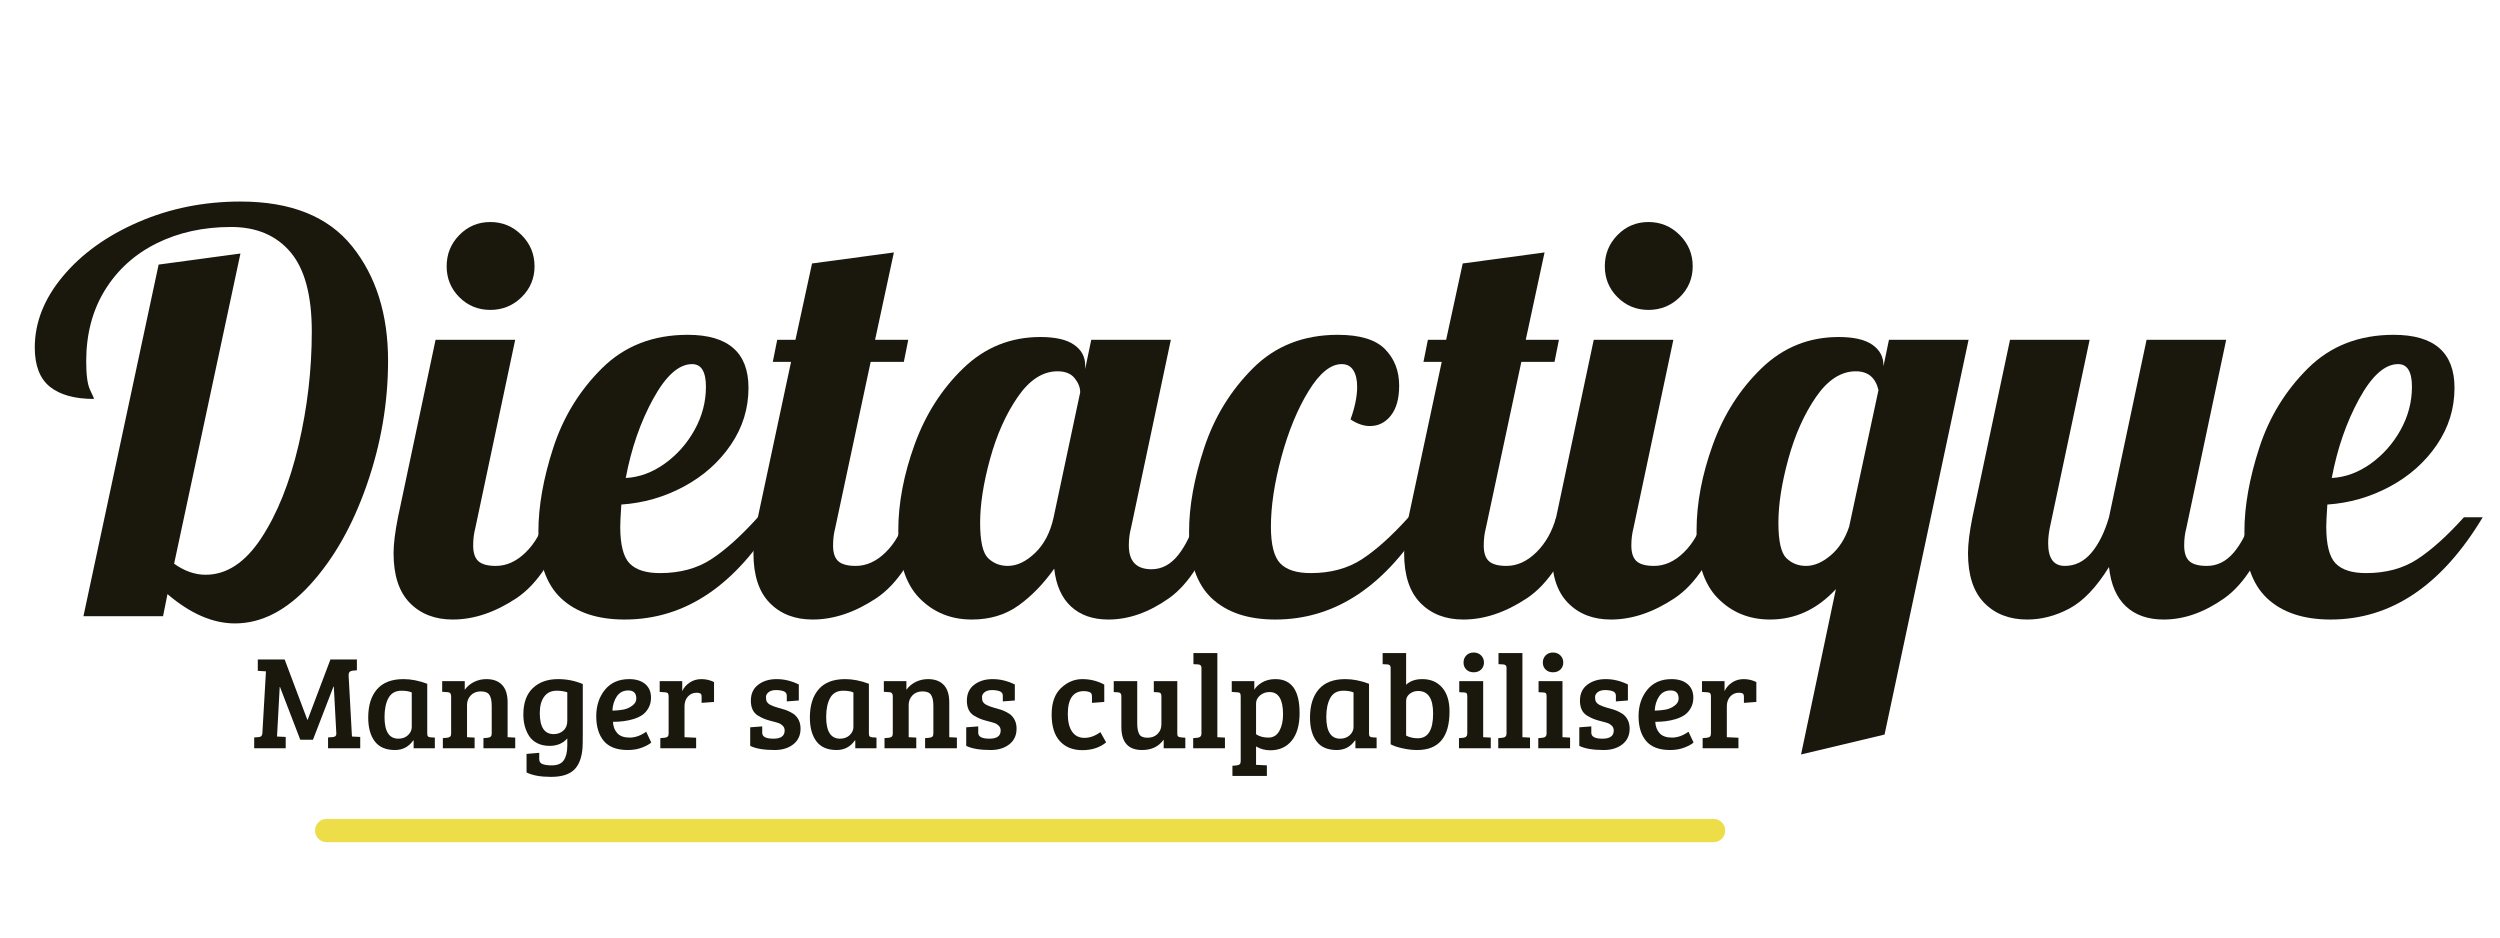
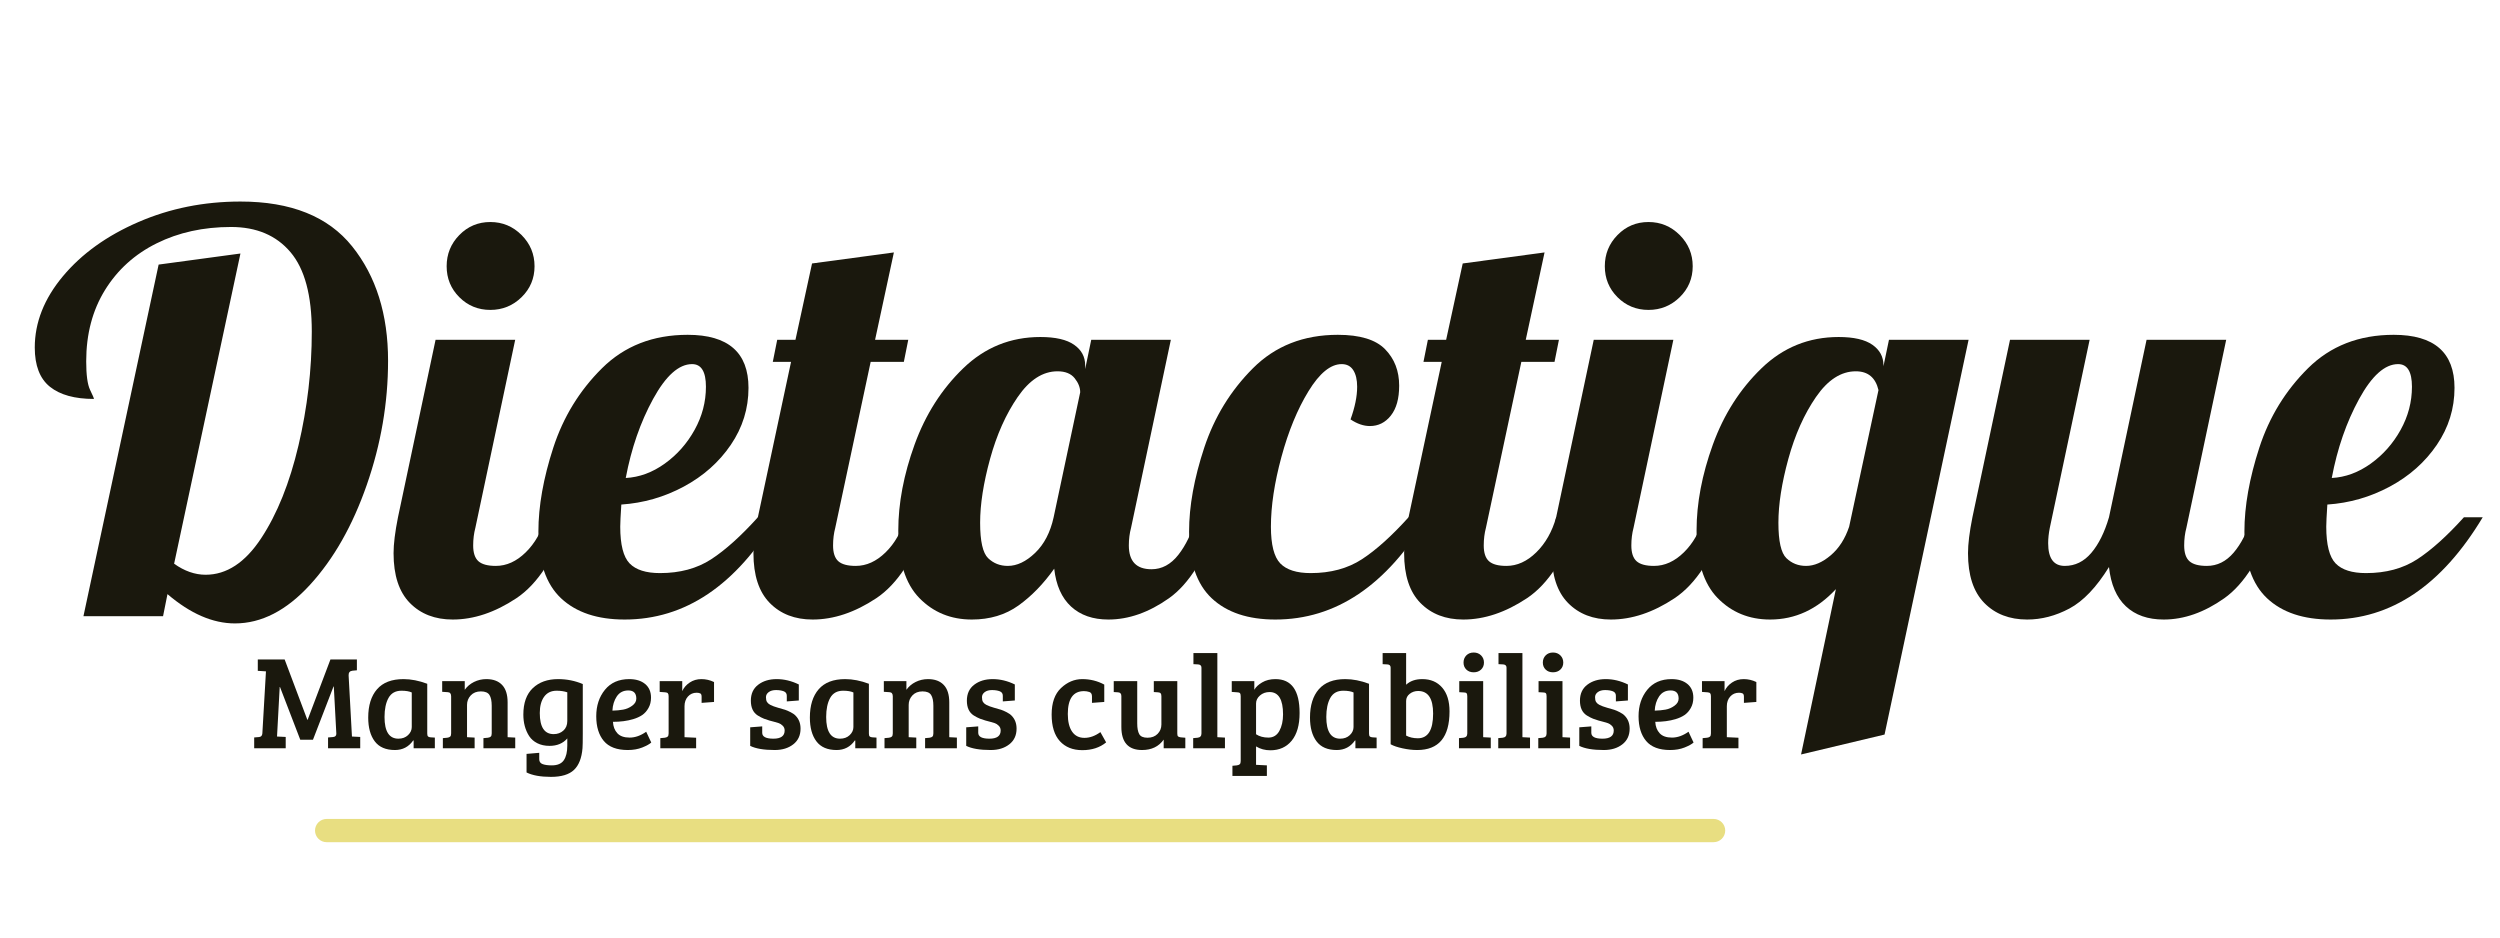
<svg xmlns="http://www.w3.org/2000/svg" width="1920" zoomAndPan="magnify" viewBox="0 0 1440 540" height="720" preserveAspectRatio="xMidYMid meet" version="1.0">
  <defs>
    <g />
-     <clipPath id="c8f5360a27">
+     <clipPath id="ff01c80046">
      <path d="M 181 471.703 L 994 471.703 L 994 485.18 L 181 485.18 Z M 181 471.703 " clip-rule="nonzero" />
    </clipPath>
  </defs>
-   <g clip-path="url(#c8f5360a27)">
-     <path fill="#eddd49" d="M 993.73 478.402 C 993.73 482.098 990.734 485.098 987.035 485.098 L 188.145 485.098 C 184.445 485.098 181.449 482.098 181.449 478.402 C 181.449 474.703 184.445 471.703 188.145 471.703 L 987.035 471.703 C 990.734 471.703 993.73 474.703 993.73 478.402 Z M 993.73 478.402 " fill-opacity="1" fill-rule="nonzero" />
-   </g>
-   <g fill="#1a180d" fill-opacity="1">
-     <g transform="translate(144.8799, 431.0104)">
+   <g clip-path="url(#ff01c80046)">
+     <path fill="#e8de81" d="M 993.73 478.402 C 993.73 482.098 990.734 485.098 987.035 485.098 L 188.145 485.098 C 184.445 485.098 181.449 482.098 181.449 478.402 C 181.449 474.703 184.445 471.707 188.145 471.707 L 987.035 471.707 C 990.734 471.707 993.73 474.703 993.73 478.402 Z M 993.73 478.402 " fill-opacity="1" fill-rule="nonzero" />
+   </g>
+   <g fill="#1a180d" fill-opacity="1">
+     <g transform="translate(144.8799, 431.0103)">
      <g>
        <path d="M 19.078 -51.156 L 32.156 -16.391 L 32.312 -16.391 L 45.453 -51.156 L 60.688 -51.156 L 60.688 -44.922 L 58.156 -44.688 C 56.613 -44.531 55.867 -43.633 55.922 -42 L 57.844 -6.766 L 62.609 -6.531 L 62.609 0 L 44.078 0 L 44.078 -6.234 L 46.844 -6.469 C 48.227 -6.562 48.895 -7.227 48.844 -8.469 L 47.391 -35.609 L 47.234 -35.609 L 35.391 -4.922 L 28.078 -4.922 L 16.391 -35.312 L 16.234 -35.312 L 14.688 -6.766 L 19.688 -6.531 L 19.688 0 L 1.531 0 L 1.531 -6.234 L 4.312 -6.469 C 5.488 -6.562 6.129 -7.25 6.234 -8.531 L 8.312 -44.312 L 3.609 -44.609 L 3.609 -51.156 Z M 19.078 -51.156 " />
      </g>
    </g>
  </g>
  <g fill="#1a180d" fill-opacity="1">
-     <g transform="translate(209.0159, 431.0104)">
+     <g transform="translate(209.0159, 431.0103)">
      <g>
        <path d="M 37.078 -37.156 L 37.078 -8.531 C 37.078 -7.719 37.219 -7.156 37.5 -6.844 C 37.781 -6.539 38.281 -6.363 39 -6.312 L 41.453 -6.156 L 41.453 0 L 29.234 0 L 29.234 -4.469 L 29 -4.531 C 26.438 -0.844 22.926 1 18.469 1 C 13.227 1 9.352 -0.664 6.844 -4 C 4.332 -7.332 3.078 -11.895 3.078 -17.688 C 3.078 -24.664 4.77 -30.102 8.156 -34 C 11.539 -37.895 16.617 -39.844 23.391 -39.844 C 27.742 -39.844 32.305 -38.945 37.078 -37.156 Z M 28.156 -12.234 L 28.156 -32.156 C 26.719 -32.82 24.742 -33.156 22.234 -33.156 C 18.797 -33.156 16.305 -31.77 14.766 -29 C 13.234 -26.227 12.469 -22.562 12.469 -18 C 12.469 -9.688 15.133 -5.531 20.469 -5.531 C 22.719 -5.531 24.562 -6.207 26 -7.562 C 27.438 -8.926 28.156 -10.484 28.156 -12.234 Z M 28.156 -12.234 " />
      </g>
    </g>
  </g>
  <g fill="#1a180d" fill-opacity="1">
-     <g transform="translate(252.6191, 431.0104)">
+     <g transform="translate(252.6191, 431.0103)">
      <g>
        <path d="M 2.078 -32.531 L 2.078 -38.688 L 15.078 -38.688 L 15.078 -33.688 C 16.41 -35.582 18.176 -37.082 20.375 -38.188 C 22.582 -39.289 24.969 -39.844 27.531 -39.844 C 31.438 -39.844 34.453 -38.727 36.578 -36.5 C 38.703 -34.27 39.766 -30.926 39.766 -26.469 L 39.766 -6.391 L 44.156 -6.156 L 44.156 0 L 25.844 0 L 25.844 -5.844 L 28.391 -6.078 C 29.148 -6.18 29.707 -6.398 30.062 -6.734 C 30.426 -7.066 30.609 -7.691 30.609 -8.609 L 30.609 -24.469 C 30.609 -27.281 30.172 -29.363 29.297 -30.719 C 28.43 -32.082 26.781 -32.766 24.344 -32.766 C 21.906 -32.766 19.969 -31.992 18.531 -30.453 C 17.102 -28.922 16.391 -27.102 16.391 -25 L 16.391 -6.391 L 20.766 -6.156 L 20.766 0 L 2.469 0 L 2.469 -5.844 L 5 -6.078 C 5.77 -6.18 6.332 -6.398 6.688 -6.734 C 7.051 -7.066 7.234 -7.691 7.234 -8.609 L 7.234 -29.922 C 7.234 -31.461 6.594 -32.258 5.312 -32.312 Z M 2.078 -32.531 " />
      </g>
    </g>
  </g>
  <g fill="#1a180d" fill-opacity="1">
-     <g transform="translate(298.7602, 431.0104)">
+     <g transform="translate(298.7602, 431.0103)">
      <g>
        <path d="M 36.766 -0.078 C 36.305 5.617 34.664 9.801 31.844 12.469 C 29.02 15.133 24.609 16.469 18.609 16.469 C 12.609 16.469 7.914 15.617 4.531 13.922 L 4.531 3.234 L 11.844 2.609 L 11.844 6.312 C 11.844 7.695 12.484 8.629 13.766 9.109 C 15.047 9.598 16.816 9.844 19.078 9.844 C 22.359 9.844 24.664 8.852 26 6.875 C 27.332 4.906 28 2.125 28 -1.469 L 28 -5.688 C 25.539 -2.82 22.129 -1.391 17.766 -1.391 C 15.098 -1.391 12.75 -1.898 10.719 -2.922 C 8.695 -3.953 7.125 -5.336 6 -7.078 C 3.789 -10.566 2.688 -14.672 2.688 -19.391 C 2.688 -26.109 4.504 -31.195 8.141 -34.656 C 11.785 -38.113 16.633 -39.844 22.688 -39.844 C 27.719 -39.844 32.461 -38.895 36.922 -37 L 36.922 -8.469 C 36.922 -4.102 36.867 -1.305 36.766 -0.078 Z M 28 -15.688 L 28 -32.234 C 26.207 -32.848 24.156 -33.156 21.844 -33.156 C 18.719 -33.156 16.32 -32 14.656 -29.688 C 12.988 -27.383 12.156 -24.258 12.156 -20.312 C 12.156 -12.207 14.82 -8.156 20.156 -8.156 C 22.363 -8.156 24.223 -8.832 25.734 -10.188 C 27.242 -11.551 28 -13.383 28 -15.688 Z M 28 -15.688 " />
      </g>
    </g>
  </g>
  <g fill="#1a180d" fill-opacity="1">
-     <g transform="translate(340.5947, 431.0104)">
+     <g transform="translate(340.5947, 431.0103)">
      <g>
        <path d="M 21.844 -39.844 C 25.688 -39.844 28.738 -38.906 31 -37.031 C 33.258 -35.164 34.391 -32.539 34.391 -29.156 C 34.391 -26.895 33.898 -24.906 32.922 -23.188 C 31.953 -21.469 30.75 -20.117 29.312 -19.141 C 27.875 -18.172 26.129 -17.379 24.078 -16.766 C 20.641 -15.742 16.77 -15.234 12.469 -15.234 C 12.613 -12.516 13.457 -10.32 15 -8.656 C 16.539 -6.988 18.898 -6.156 22.078 -6.156 C 25.254 -6.156 28.43 -7.281 31.609 -9.531 L 34.531 -3.312 C 33.508 -2.383 31.781 -1.43 29.344 -0.453 C 26.906 0.516 24.125 1 21 1 C 14.738 1 10.145 -0.727 7.219 -4.188 C 4.301 -7.656 2.844 -12.41 2.844 -18.453 C 2.844 -24.504 4.508 -29.582 7.844 -33.688 C 11.176 -37.789 15.844 -39.844 21.844 -39.844 Z M 18.344 -22.266 C 20.219 -22.598 21.945 -23.344 23.531 -24.5 C 25.125 -25.656 25.922 -27.023 25.922 -28.609 C 25.922 -31.742 24.383 -33.312 21.312 -33.312 C 18.438 -33.312 16.227 -32.172 14.688 -29.891 C 13.156 -27.609 12.312 -24.875 12.156 -21.688 C 14.406 -21.738 16.469 -21.93 18.344 -22.266 Z M 18.344 -22.266 " />
      </g>
    </g>
  </g>
  <g fill="#1a180d" fill-opacity="1">
-     <g transform="translate(377.8151, 431.0104)">
+     <g transform="translate(377.8151, 431.0103)">
      <g>
        <path d="M 7.312 -8.609 L 7.312 -29.922 C 7.312 -30.742 7.172 -31.32 6.891 -31.656 C 6.609 -31.988 6.109 -32.18 5.391 -32.234 L 2.156 -32.469 L 2.156 -38.688 L 15.156 -38.688 L 15.156 -32.922 C 16.07 -34.922 17.504 -36.57 19.453 -37.875 C 21.41 -39.188 23.656 -39.844 26.188 -39.844 C 28.727 -39.844 31.156 -39.281 33.469 -38.156 L 33.469 -26.688 L 26.312 -26.156 L 26.312 -29.688 C 26.312 -30.719 26.051 -31.359 25.531 -31.609 C 24.969 -31.867 24.281 -32 23.469 -32 C 21.414 -32 19.734 -31.266 18.422 -29.797 C 17.117 -28.336 16.469 -26.484 16.469 -24.234 L 16.469 -6.391 L 23.156 -6.078 L 23.156 0 L 2.531 0 L 2.531 -5.844 L 5.078 -6.078 C 5.848 -6.18 6.41 -6.398 6.766 -6.734 C 7.129 -7.066 7.312 -7.691 7.312 -8.609 Z M 7.312 -8.609 " />
      </g>
    </g>
  </g>
  <g fill="#1a180d" fill-opacity="1">
-     <g transform="translate(413.3437, 431.0104)">
+     <g transform="translate(413.3437, 431.0103)">
      <g />
    </g>
  </g>
  <g fill="#1a180d" fill-opacity="1">
-     <g transform="translate(428.724, 431.0104)">
+     <g transform="translate(428.724, 431.0103)">
      <g>
        <path d="M 22.688 -32.844 C 21.457 -33.301 19.969 -33.531 18.219 -33.531 C 16.477 -33.531 15.082 -33.133 14.031 -32.344 C 12.988 -31.551 12.469 -30.578 12.469 -29.422 C 12.469 -28.266 12.656 -27.363 13.031 -26.719 C 13.414 -26.082 14.02 -25.535 14.844 -25.078 C 16.125 -24.41 17.66 -23.832 19.453 -23.344 C 21.254 -22.852 22.586 -22.469 23.453 -22.188 C 24.328 -21.906 25.414 -21.43 26.719 -20.766 C 28.031 -20.098 29.02 -19.379 29.688 -18.609 C 31.488 -16.711 32.391 -14.281 32.391 -11.312 C 32.391 -7.457 30.988 -4.441 28.188 -2.266 C 25.395 -0.086 21.844 1 17.531 1 C 11.281 1 6.566 0.203 3.391 -1.391 L 3.391 -12.078 L 10.312 -12.609 L 10.312 -8.922 C 10.312 -6.66 12.461 -5.531 16.766 -5.531 C 21.078 -5.531 23.234 -7.098 23.234 -10.234 C 23.234 -11.359 22.859 -12.281 22.109 -13 C 21.367 -13.719 20.641 -14.203 19.922 -14.453 C 19.203 -14.711 18.344 -14.969 17.344 -15.219 C 16.344 -15.477 15.367 -15.738 14.422 -16 C 13.473 -16.258 12.445 -16.602 11.344 -17.031 C 10.238 -17.469 9.02 -18.098 7.688 -18.922 C 5.07 -20.617 3.766 -23.453 3.766 -27.422 C 3.766 -31.398 5.176 -34.461 8 -36.609 C 10.82 -38.766 14.375 -39.844 18.656 -39.844 C 22.938 -39.844 27.18 -38.816 31.391 -36.766 L 31.391 -27.531 L 24.469 -27 L 24.469 -30.234 C 24.469 -31.516 23.875 -32.383 22.688 -32.844 Z M 22.688 -32.844 " />
      </g>
    </g>
  </g>
  <g fill="#1a180d" fill-opacity="1">
-     <g transform="translate(463.4067, 431.0104)">
+     <g transform="translate(463.4067, 431.0103)">
      <g>
        <path d="M 37.078 -37.156 L 37.078 -8.531 C 37.078 -7.719 37.219 -7.156 37.5 -6.844 C 37.781 -6.539 38.281 -6.363 39 -6.312 L 41.453 -6.156 L 41.453 0 L 29.234 0 L 29.234 -4.469 L 29 -4.531 C 26.438 -0.844 22.926 1 18.469 1 C 13.227 1 9.352 -0.664 6.844 -4 C 4.332 -7.332 3.078 -11.895 3.078 -17.688 C 3.078 -24.664 4.77 -30.102 8.156 -34 C 11.539 -37.895 16.617 -39.844 23.391 -39.844 C 27.742 -39.844 32.305 -38.945 37.078 -37.156 Z M 28.156 -12.234 L 28.156 -32.156 C 26.719 -32.82 24.742 -33.156 22.234 -33.156 C 18.797 -33.156 16.305 -31.77 14.766 -29 C 13.234 -26.227 12.469 -22.562 12.469 -18 C 12.469 -9.688 15.133 -5.531 20.469 -5.531 C 22.719 -5.531 24.562 -6.207 26 -7.562 C 27.438 -8.926 28.156 -10.484 28.156 -12.234 Z M 28.156 -12.234 " />
      </g>
    </g>
  </g>
  <g fill="#1a180d" fill-opacity="1">
-     <g transform="translate(507.0099, 431.0104)">
+     <g transform="translate(507.0099, 431.0103)">
      <g>
        <path d="M 2.078 -32.531 L 2.078 -38.688 L 15.078 -38.688 L 15.078 -33.688 C 16.41 -35.582 18.176 -37.082 20.375 -38.188 C 22.582 -39.289 24.969 -39.844 27.531 -39.844 C 31.438 -39.844 34.453 -38.727 36.578 -36.5 C 38.703 -34.27 39.766 -30.926 39.766 -26.469 L 39.766 -6.391 L 44.156 -6.156 L 44.156 0 L 25.844 0 L 25.844 -5.844 L 28.391 -6.078 C 29.148 -6.18 29.707 -6.398 30.062 -6.734 C 30.426 -7.066 30.609 -7.691 30.609 -8.609 L 30.609 -24.469 C 30.609 -27.281 30.172 -29.363 29.297 -30.719 C 28.43 -32.082 26.781 -32.766 24.344 -32.766 C 21.906 -32.766 19.969 -31.992 18.531 -30.453 C 17.102 -28.922 16.391 -27.102 16.391 -25 L 16.391 -6.391 L 20.766 -6.156 L 20.766 0 L 2.469 0 L 2.469 -5.844 L 5 -6.078 C 5.77 -6.18 6.332 -6.398 6.688 -6.734 C 7.051 -7.066 7.234 -7.691 7.234 -8.609 L 7.234 -29.922 C 7.234 -31.461 6.594 -32.258 5.312 -32.312 Z M 2.078 -32.531 " />
      </g>
    </g>
  </g>
  <g fill="#1a180d" fill-opacity="1">
-     <g transform="translate(553.151, 431.0104)">
+     <g transform="translate(553.151, 431.0103)">
      <g>
        <path d="M 22.688 -32.844 C 21.457 -33.301 19.969 -33.531 18.219 -33.531 C 16.477 -33.531 15.082 -33.133 14.031 -32.344 C 12.988 -31.551 12.469 -30.578 12.469 -29.422 C 12.469 -28.266 12.656 -27.363 13.031 -26.719 C 13.414 -26.082 14.02 -25.535 14.844 -25.078 C 16.125 -24.41 17.66 -23.832 19.453 -23.344 C 21.254 -22.852 22.586 -22.469 23.453 -22.188 C 24.328 -21.906 25.414 -21.43 26.719 -20.766 C 28.031 -20.098 29.02 -19.379 29.688 -18.609 C 31.488 -16.711 32.391 -14.281 32.391 -11.312 C 32.391 -7.457 30.988 -4.441 28.188 -2.266 C 25.395 -0.086 21.844 1 17.531 1 C 11.281 1 6.566 0.203 3.391 -1.391 L 3.391 -12.078 L 10.312 -12.609 L 10.312 -8.922 C 10.312 -6.66 12.461 -5.531 16.766 -5.531 C 21.078 -5.531 23.234 -7.098 23.234 -10.234 C 23.234 -11.359 22.859 -12.281 22.109 -13 C 21.367 -13.719 20.641 -14.203 19.922 -14.453 C 19.203 -14.711 18.344 -14.969 17.344 -15.219 C 16.344 -15.477 15.367 -15.738 14.422 -16 C 13.473 -16.258 12.445 -16.602 11.344 -17.031 C 10.238 -17.469 9.02 -18.098 7.688 -18.922 C 5.07 -20.617 3.766 -23.453 3.766 -27.422 C 3.766 -31.398 5.176 -34.461 8 -36.609 C 10.82 -38.766 14.375 -39.844 18.656 -39.844 C 22.938 -39.844 27.18 -38.816 31.391 -36.766 L 31.391 -27.531 L 24.469 -27 L 24.469 -30.234 C 24.469 -31.516 23.875 -32.383 22.688 -32.844 Z M 22.688 -32.844 " />
      </g>
    </g>
  </g>
  <g fill="#1a180d" fill-opacity="1">
-     <g transform="translate(587.8336, 431.0104)">
+     <g transform="translate(587.8336, 431.0103)">
      <g />
    </g>
  </g>
  <g fill="#1a180d" fill-opacity="1">
-     <g transform="translate(603.214, 431.0104)">
+     <g transform="translate(603.214, 431.0103)">
      <g>
        <path d="M 11.844 -19.766 C 11.844 -15.41 12.66 -12.023 14.297 -9.609 C 15.941 -7.203 18.316 -6 21.422 -6 C 24.523 -6 27.586 -7.102 30.609 -9.312 L 33.922 -3.391 C 30.285 -0.41 25.723 1.078 20.234 1.078 C 14.742 1.078 10.422 -0.648 7.266 -4.109 C 4.109 -7.578 2.531 -12.691 2.531 -19.453 C 2.531 -26.223 4.336 -31.312 7.953 -34.719 C 11.578 -38.133 15.656 -39.844 20.188 -39.844 C 24.727 -39.844 28.945 -38.789 32.844 -36.688 L 32.844 -26.688 L 25.766 -26.156 L 25.766 -29.844 C 25.766 -31.227 25.266 -32.086 24.266 -32.422 C 23.266 -32.754 22.227 -32.922 21.156 -32.922 C 14.945 -32.922 11.844 -28.535 11.844 -19.766 Z M 11.844 -19.766 " />
      </g>
    </g>
  </g>
  <g fill="#1a180d" fill-opacity="1">
-     <g transform="translate(639.4347, 431.0104)">
+     <g transform="translate(639.4347, 431.0103)">
      <g>
        <path d="M 43.312 -6.078 L 43.312 0 L 30.844 0 L 30.844 -5 C 28.02 -1 23.867 1 18.391 1 C 10.441 1 6.469 -3.438 6.469 -12.312 L 6.469 -30.078 C 6.469 -31.461 5.82 -32.18 4.531 -32.234 L 2.078 -32.391 L 2.078 -38.688 L 15.609 -38.688 L 15.609 -14.312 C 15.609 -11.594 15.992 -9.539 16.766 -8.156 C 17.535 -6.77 19.125 -6.078 21.531 -6.078 C 23.945 -6.078 25.883 -6.816 27.344 -8.297 C 28.801 -9.785 29.531 -11.582 29.531 -13.688 L 29.531 -29.922 C 29.531 -30.742 29.391 -31.32 29.109 -31.656 C 28.828 -31.988 28.328 -32.18 27.609 -32.234 L 25.156 -32.391 L 25.156 -38.688 L 38.688 -38.688 L 38.688 -8.531 C 38.688 -7.719 38.816 -7.172 39.078 -6.891 C 39.336 -6.609 39.848 -6.414 40.609 -6.312 Z M 43.312 -6.078 " />
      </g>
    </g>
  </g>
  <g fill="#1a180d" fill-opacity="1">
-     <g transform="translate(684.8836, 431.0104)">
+     <g transform="translate(684.8836, 431.0103)">
      <g>
        <path d="M 16.312 -54.844 L 16.312 -6.391 L 20.688 -6.156 L 20.688 0 L 2.391 0 L 2.391 -5.844 L 4.922 -6.078 C 6.41 -6.234 7.156 -7.051 7.156 -8.531 L 7.156 -46.453 C 7.156 -47.586 6.516 -48.207 5.234 -48.312 L 2.531 -48.453 L 2.531 -54.844 Z M 16.312 -54.844 " />
      </g>
    </g>
  </g>
  <g fill="#1a180d" fill-opacity="1">
-     <g transform="translate(707.8003, 431.0104)">
+     <g transform="translate(707.8003, 431.0103)">
      <g>
        <path d="M 6.844 7.312 L 6.844 -29.922 C 6.844 -30.797 6.703 -31.398 6.422 -31.734 C 6.141 -32.066 5.641 -32.234 4.922 -32.234 L 1.688 -32.469 L 1.688 -38.688 L 14.688 -38.688 L 14.688 -33.688 C 15.508 -35.227 17 -36.641 19.156 -37.922 C 21.312 -39.203 23.875 -39.844 26.844 -39.844 C 36.125 -39.844 40.766 -33.332 40.766 -20.312 C 40.766 -13.383 39.25 -8.07 36.219 -4.375 C 33.195 -0.688 29.098 1.156 23.922 1.156 C 20.848 1.156 18.102 0.41 15.688 -1.078 L 15.688 9.531 L 21.922 9.844 L 21.922 15.922 L 2.078 15.922 L 2.078 10.078 L 4.609 9.844 C 5.379 9.738 5.941 9.52 6.297 9.188 C 6.66 8.852 6.844 8.227 6.844 7.312 Z M 31.234 -19.531 C 31.234 -28.102 28.645 -32.391 23.469 -32.391 C 21.312 -32.391 19.473 -31.734 17.953 -30.422 C 16.441 -29.117 15.688 -27.566 15.688 -25.766 L 15.688 -8.078 C 17.633 -6.797 20.004 -6.156 22.797 -6.156 C 25.598 -6.156 27.703 -7.438 29.109 -10 C 30.523 -12.562 31.234 -15.738 31.234 -19.531 Z M 31.234 -19.531 " />
      </g>
    </g>
  </g>
  <g fill="#1a180d" fill-opacity="1">
-     <g transform="translate(751.4805, 431.0104)">
+     <g transform="translate(751.4805, 431.0103)">
      <g>
        <path d="M 37.078 -37.156 L 37.078 -8.531 C 37.078 -7.719 37.219 -7.156 37.5 -6.844 C 37.781 -6.539 38.281 -6.363 39 -6.312 L 41.453 -6.156 L 41.453 0 L 29.234 0 L 29.234 -4.469 L 29 -4.531 C 26.438 -0.844 22.926 1 18.469 1 C 13.227 1 9.352 -0.664 6.844 -4 C 4.332 -7.332 3.078 -11.895 3.078 -17.688 C 3.078 -24.664 4.77 -30.102 8.156 -34 C 11.539 -37.895 16.617 -39.844 23.391 -39.844 C 27.742 -39.844 32.305 -38.945 37.078 -37.156 Z M 28.156 -12.234 L 28.156 -32.156 C 26.719 -32.82 24.742 -33.156 22.234 -33.156 C 18.797 -33.156 16.305 -31.77 14.766 -29 C 13.234 -26.227 12.469 -22.562 12.469 -18 C 12.469 -9.688 15.133 -5.531 20.469 -5.531 C 22.719 -5.531 24.562 -6.207 26 -7.562 C 27.438 -8.926 28.156 -10.484 28.156 -12.234 Z M 28.156 -12.234 " />
      </g>
    </g>
  </g>
  <g fill="#1a180d" fill-opacity="1">
-     <g transform="translate(795.0837, 431.0104)">
+     <g transform="translate(795.0837, 431.0103)">
      <g>
        <path d="M 5.922 -2.312 L 5.922 -46.453 C 5.922 -47.641 5.281 -48.258 4 -48.312 L 1.312 -48.453 L 1.312 -54.844 L 14.844 -54.844 L 14.844 -36.609 C 17.156 -38.766 20.258 -39.844 24.156 -39.844 C 28.977 -39.844 32.797 -38.211 35.609 -34.953 C 38.43 -31.703 39.844 -27.129 39.844 -21.234 C 39.844 -6.41 33.641 1 21.234 1 C 18.566 1 15.758 0.676 12.812 0.031 C 9.863 -0.602 7.566 -1.383 5.922 -2.312 Z M 14.844 -27.234 L 14.844 -7.312 C 16.789 -6.281 19.047 -5.766 21.609 -5.766 C 27.461 -5.766 30.391 -10.508 30.391 -20 C 30.391 -28.664 27.516 -33 21.766 -33 C 19.922 -33 18.305 -32.457 16.922 -31.375 C 15.535 -30.301 14.844 -28.922 14.844 -27.234 Z M 14.844 -27.234 " />
      </g>
    </g>
  </g>
  <g fill="#1a180d" fill-opacity="1">
-     <g transform="translate(837.8411, 431.0104)">
+     <g transform="translate(837.8411, 431.0103)">
      <g>
        <path d="M 16.469 -38.688 L 16.469 -6.391 L 20.844 -6.156 L 20.844 0 L 2.531 0 L 2.531 -5.844 L 5.078 -6.078 C 6.566 -6.234 7.312 -7.051 7.312 -8.531 L 7.312 -29.922 C 7.312 -30.797 7.172 -31.383 6.891 -31.688 C 6.609 -32 6.109 -32.156 5.391 -32.156 L 2.688 -32.312 L 2.688 -38.688 Z M 6.766 -45.344 C 5.691 -46.395 5.156 -47.738 5.156 -49.375 C 5.156 -51.02 5.691 -52.395 6.766 -53.5 C 7.848 -54.602 9.258 -55.156 11 -55.156 C 12.738 -55.156 14.16 -54.602 15.266 -53.5 C 16.367 -52.395 16.922 -51.02 16.922 -49.375 C 16.922 -47.738 16.367 -46.395 15.266 -45.344 C 14.16 -44.289 12.738 -43.766 11 -43.766 C 9.258 -43.766 7.848 -44.289 6.766 -45.344 Z M 6.766 -45.344 " />
      </g>
    </g>
  </g>
  <g fill="#1a180d" fill-opacity="1">
-     <g transform="translate(860.604, 431.0104)">
+     <g transform="translate(860.604, 431.0103)">
      <g>
        <path d="M 16.312 -54.844 L 16.312 -6.391 L 20.688 -6.156 L 20.688 0 L 2.391 0 L 2.391 -5.844 L 4.922 -6.078 C 6.41 -6.234 7.156 -7.051 7.156 -8.531 L 7.156 -46.453 C 7.156 -47.586 6.516 -48.207 5.234 -48.312 L 2.531 -48.453 L 2.531 -54.844 Z M 16.312 -54.844 " />
      </g>
    </g>
  </g>
  <g fill="#1a180d" fill-opacity="1">
-     <g transform="translate(883.5207, 431.0104)">
+     <g transform="translate(883.5207, 431.0103)">
      <g>
        <path d="M 16.469 -38.688 L 16.469 -6.391 L 20.844 -6.156 L 20.844 0 L 2.531 0 L 2.531 -5.844 L 5.078 -6.078 C 6.566 -6.234 7.312 -7.051 7.312 -8.531 L 7.312 -29.922 C 7.312 -30.797 7.172 -31.383 6.891 -31.688 C 6.609 -32 6.109 -32.156 5.391 -32.156 L 2.688 -32.312 L 2.688 -38.688 Z M 6.766 -45.344 C 5.691 -46.395 5.156 -47.738 5.156 -49.375 C 5.156 -51.02 5.691 -52.395 6.766 -53.5 C 7.848 -54.602 9.258 -55.156 11 -55.156 C 12.738 -55.156 14.16 -54.602 15.266 -53.5 C 16.367 -52.395 16.922 -51.02 16.922 -49.375 C 16.922 -47.738 16.367 -46.395 15.266 -45.344 C 14.16 -44.289 12.738 -43.766 11 -43.766 C 9.258 -43.766 7.848 -44.289 6.766 -45.344 Z M 6.766 -45.344 " />
      </g>
    </g>
  </g>
  <g fill="#1a180d" fill-opacity="1">
-     <g transform="translate(906.2836, 431.0104)">
+     <g transform="translate(906.2836, 431.0103)">
      <g>
        <path d="M 22.688 -32.844 C 21.457 -33.301 19.969 -33.531 18.219 -33.531 C 16.477 -33.531 15.082 -33.133 14.031 -32.344 C 12.988 -31.551 12.469 -30.578 12.469 -29.422 C 12.469 -28.266 12.656 -27.363 13.031 -26.719 C 13.414 -26.082 14.02 -25.535 14.844 -25.078 C 16.125 -24.41 17.66 -23.832 19.453 -23.344 C 21.254 -22.852 22.586 -22.469 23.453 -22.188 C 24.328 -21.906 25.414 -21.43 26.719 -20.766 C 28.031 -20.098 29.02 -19.379 29.688 -18.609 C 31.488 -16.711 32.391 -14.281 32.391 -11.312 C 32.391 -7.457 30.988 -4.441 28.188 -2.266 C 25.395 -0.086 21.844 1 17.531 1 C 11.281 1 6.566 0.203 3.391 -1.391 L 3.391 -12.078 L 10.312 -12.609 L 10.312 -8.922 C 10.312 -6.66 12.461 -5.531 16.766 -5.531 C 21.078 -5.531 23.234 -7.098 23.234 -10.234 C 23.234 -11.359 22.859 -12.281 22.109 -13 C 21.367 -13.719 20.641 -14.203 19.922 -14.453 C 19.203 -14.711 18.344 -14.969 17.344 -15.219 C 16.344 -15.477 15.367 -15.738 14.422 -16 C 13.473 -16.258 12.445 -16.602 11.344 -17.031 C 10.238 -17.469 9.02 -18.098 7.688 -18.922 C 5.07 -20.617 3.766 -23.453 3.766 -27.422 C 3.766 -31.398 5.176 -34.461 8 -36.609 C 10.82 -38.766 14.375 -39.844 18.656 -39.844 C 22.938 -39.844 27.18 -38.816 31.391 -36.766 L 31.391 -27.531 L 24.469 -27 L 24.469 -30.234 C 24.469 -31.516 23.875 -32.383 22.688 -32.844 Z M 22.688 -32.844 " />
      </g>
    </g>
  </g>
  <g fill="#1a180d" fill-opacity="1">
-     <g transform="translate(940.9663, 431.0104)">
+     <g transform="translate(940.9663, 431.0103)">
      <g>
        <path d="M 21.844 -39.844 C 25.688 -39.844 28.738 -38.906 31 -37.031 C 33.258 -35.164 34.391 -32.539 34.391 -29.156 C 34.391 -26.895 33.898 -24.906 32.922 -23.188 C 31.953 -21.469 30.75 -20.117 29.312 -19.141 C 27.875 -18.172 26.129 -17.379 24.078 -16.766 C 20.641 -15.742 16.77 -15.234 12.469 -15.234 C 12.613 -12.516 13.457 -10.32 15 -8.656 C 16.539 -6.988 18.898 -6.156 22.078 -6.156 C 25.254 -6.156 28.43 -7.281 31.609 -9.531 L 34.531 -3.312 C 33.508 -2.383 31.781 -1.43 29.344 -0.453 C 26.906 0.516 24.125 1 21 1 C 14.738 1 10.145 -0.727 7.219 -4.188 C 4.301 -7.656 2.844 -12.41 2.844 -18.453 C 2.844 -24.504 4.508 -29.582 7.844 -33.688 C 11.176 -37.789 15.844 -39.844 21.844 -39.844 Z M 18.344 -22.266 C 20.219 -22.598 21.945 -23.344 23.531 -24.5 C 25.125 -25.656 25.922 -27.023 25.922 -28.609 C 25.922 -31.742 24.383 -33.312 21.312 -33.312 C 18.438 -33.312 16.227 -32.172 14.688 -29.891 C 13.156 -27.609 12.312 -24.875 12.156 -21.688 C 14.406 -21.738 16.469 -21.93 18.344 -22.266 Z M 18.344 -22.266 " />
      </g>
    </g>
  </g>
  <g fill="#1a180d" fill-opacity="1">
-     <g transform="translate(978.1867, 431.0104)">
+     <g transform="translate(978.1867, 431.0103)">
      <g>
        <path d="M 7.312 -8.609 L 7.312 -29.922 C 7.312 -30.742 7.172 -31.32 6.891 -31.656 C 6.609 -31.988 6.109 -32.18 5.391 -32.234 L 2.156 -32.469 L 2.156 -38.688 L 15.156 -38.688 L 15.156 -32.922 C 16.07 -34.922 17.504 -36.57 19.453 -37.875 C 21.41 -39.188 23.656 -39.844 26.188 -39.844 C 28.727 -39.844 31.156 -39.281 33.469 -38.156 L 33.469 -26.688 L 26.312 -26.156 L 26.312 -29.688 C 26.312 -30.719 26.051 -31.359 25.531 -31.609 C 24.969 -31.867 24.281 -32 23.469 -32 C 21.414 -32 19.734 -31.266 18.422 -29.797 C 17.117 -28.336 16.469 -26.484 16.469 -24.234 L 16.469 -6.391 L 23.156 -6.078 L 23.156 0 L 2.531 0 L 2.531 -5.844 L 5.078 -6.078 C 5.848 -6.18 6.41 -6.398 6.766 -6.734 C 7.129 -7.066 7.312 -7.691 7.312 -8.609 Z M 7.312 -8.609 " />
      </g>
    </g>
  </g>
  <g fill="#1a180d" fill-opacity="1">
    <g transform="translate(18.1209, 354.9468)">
      <g>
        <path d="M 117.203 4.141 C 104.461 4.141 91.508 -1.484 78.344 -12.734 L 75.797 0 L 29.938 0 L 73.25 -202.547 L 120.375 -208.922 L 82.172 -30.25 C 88.109 -26.008 94.156 -23.891 100.312 -23.891 C 112.414 -23.891 123.082 -30.895 132.312 -44.906 C 141.551 -58.914 148.719 -76.75 153.812 -98.406 C 158.914 -120.062 161.469 -141.93 161.469 -164.016 C 161.469 -184.816 157.379 -200.047 149.203 -209.703 C 141.023 -219.367 129.613 -224.203 114.969 -224.203 C 99.039 -224.203 84.758 -221.066 72.125 -214.797 C 59.5 -208.535 49.578 -199.566 42.359 -187.891 C 35.141 -176.211 31.531 -162.52 31.531 -146.812 C 31.531 -138.957 32.27 -133.488 33.75 -130.406 C 35.238 -127.332 35.984 -125.582 35.984 -125.156 C 24.941 -125.156 16.5 -127.488 10.656 -132.156 C 4.82 -136.832 1.906 -144.375 1.906 -154.781 C 1.906 -169.219 7.316 -182.91 18.141 -195.859 C 28.973 -208.805 43.469 -219.207 61.625 -227.062 C 79.781 -234.926 99.363 -238.859 120.375 -238.859 C 149.469 -238.859 170.91 -230.258 184.703 -213.062 C 198.504 -195.863 205.406 -173.883 205.406 -147.125 C 205.406 -122.926 201.316 -99.098 193.141 -75.641 C 184.973 -52.18 174.094 -33.02 160.5 -18.156 C 146.914 -3.289 132.484 4.141 117.203 4.141 Z M 117.203 4.141 " />
      </g>
    </g>
  </g>
  <g fill="#1a180d" fill-opacity="1">
    <g transform="translate(229.238, 354.9468)">
      <g>
        <path d="M 53.188 -176.438 C 46.176 -176.438 40.227 -178.875 35.344 -183.75 C 30.469 -188.633 28.031 -194.582 28.031 -201.594 C 28.031 -208.594 30.469 -214.586 35.344 -219.578 C 40.227 -224.566 46.176 -227.062 53.188 -227.062 C 60.188 -227.062 66.18 -224.566 71.172 -219.578 C 76.16 -214.586 78.656 -208.594 78.656 -201.594 C 78.656 -194.582 76.16 -188.633 71.172 -183.75 C 66.18 -178.875 60.188 -176.438 53.188 -176.438 Z M 31.531 1.906 C 21.332 1.906 13.102 -1.273 6.844 -7.641 C 0.582 -14.016 -2.547 -23.57 -2.547 -36.312 C -2.547 -41.613 -1.695 -48.508 0 -57 L 21.656 -159.234 L 67.516 -159.234 L 44.578 -50.953 C 43.734 -47.766 43.312 -44.367 43.312 -40.766 C 43.312 -36.516 44.316 -33.488 46.328 -31.688 C 48.348 -29.883 51.695 -28.984 56.375 -28.984 C 62.531 -28.984 68.258 -31.582 73.562 -36.781 C 78.875 -41.977 82.695 -48.719 85.031 -57 L 98.406 -57 C 90.551 -34.07 80.469 -18.52 68.156 -10.344 C 55.844 -2.176 43.633 1.906 31.531 1.906 Z M 31.531 1.906 " />
      </g>
    </g>
  </g>
  <g fill="#1a180d" fill-opacity="1">
    <g transform="translate(314.2581, 354.9468)">
      <g>
        <path d="M 45.547 1.906 C 29.828 1.906 17.613 -2.176 8.906 -10.344 C 0.207 -18.52 -4.141 -31.312 -4.141 -48.719 C -4.141 -63.375 -1.273 -79.508 4.453 -97.125 C 10.191 -114.75 19.535 -129.984 32.484 -142.828 C 45.43 -155.672 61.883 -162.094 81.844 -162.094 C 105.195 -162.094 116.875 -151.906 116.875 -131.531 C 116.875 -119.633 113.477 -108.695 106.688 -98.719 C 99.895 -88.738 90.867 -80.723 79.609 -74.672 C 68.359 -68.629 56.363 -65.18 43.625 -64.328 C 43.207 -57.961 43 -53.719 43 -51.594 C 43 -41.188 44.801 -34.125 48.406 -30.406 C 52.02 -26.695 57.859 -24.844 65.922 -24.844 C 77.391 -24.844 87.207 -27.492 95.375 -32.797 C 103.551 -38.109 112.523 -46.176 122.297 -57 L 133.125 -57 C 109.551 -17.727 80.359 1.906 45.547 1.906 Z M 46.172 -79.625 C 54.035 -80.039 61.52 -82.797 68.625 -87.891 C 75.738 -92.992 81.473 -99.473 85.828 -107.328 C 90.18 -115.18 92.359 -123.461 92.359 -132.172 C 92.359 -140.867 89.703 -145.219 84.391 -145.219 C 76.742 -145.219 69.258 -138.531 61.938 -125.156 C 54.613 -111.781 49.359 -96.602 46.172 -79.625 Z M 46.172 -79.625 " />
      </g>
    </g>
  </g>
  <g fill="#1a180d" fill-opacity="1">
    <g transform="translate(436.534, 354.9468)">
      <g>
        <path d="M 31.531 1.906 C 21.332 1.906 13.102 -1.273 6.844 -7.641 C 0.582 -14.016 -2.547 -23.57 -2.547 -36.312 C -2.547 -41.613 -1.695 -48.508 0 -57 L 19.109 -146.5 L 8.594 -146.5 L 11.141 -159.234 L 21.656 -159.234 L 31.203 -203.188 L 78.344 -209.547 L 67.516 -159.234 L 86.625 -159.234 L 84.078 -146.5 L 64.969 -146.5 L 44.578 -50.953 C 43.734 -47.766 43.312 -44.367 43.312 -40.766 C 43.312 -36.516 44.316 -33.488 46.328 -31.688 C 48.348 -29.883 51.695 -28.984 56.375 -28.984 C 62.531 -28.984 68.258 -31.582 73.562 -36.781 C 78.875 -41.977 82.695 -48.719 85.031 -57 L 98.406 -57 C 90.551 -34.07 80.469 -18.52 68.156 -10.344 C 55.844 -2.176 43.633 1.906 31.531 1.906 Z M 31.531 1.906 " />
      </g>
    </g>
  </g>
  <g fill="#1a180d" fill-opacity="1">
    <g transform="translate(521.5541, 354.9468)">
      <g>
        <path d="M 38.219 1.906 C 26.113 1.906 16.023 -2.234 7.953 -10.516 C -0.109 -18.797 -4.141 -31.742 -4.141 -49.359 C -4.141 -65.066 -1.008 -81.57 5.25 -98.875 C 11.52 -116.188 20.863 -130.836 33.281 -142.828 C 45.695 -154.828 60.504 -160.828 77.703 -160.828 C 86.41 -160.828 92.883 -159.336 97.125 -156.359 C 101.375 -153.391 103.5 -149.461 103.5 -144.578 L 103.5 -142.359 L 107 -159.234 L 152.859 -159.234 L 129.938 -50.953 C 129.082 -47.766 128.656 -44.367 128.656 -40.766 C 128.656 -31.629 133.008 -27.062 141.719 -27.062 C 147.664 -27.062 152.812 -29.82 157.156 -35.344 C 161.508 -40.863 164.961 -48.082 167.516 -57 L 180.891 -57 C 173.035 -34.07 163.32 -18.52 151.75 -10.344 C 140.176 -2.176 128.551 1.906 116.875 1.906 C 107.957 1.906 100.789 -0.586 95.375 -5.578 C 89.969 -10.566 86.734 -17.836 85.672 -27.391 C 79.516 -18.68 72.664 -11.617 65.125 -6.203 C 57.594 -0.797 48.625 1.906 38.219 1.906 Z M 58.922 -28.984 C 64.223 -28.984 69.473 -31.477 74.672 -36.469 C 79.879 -41.457 83.438 -48.301 85.344 -57 L 100.641 -128.984 C 100.641 -131.742 99.578 -134.445 97.453 -137.094 C 95.328 -139.75 92.035 -141.078 87.578 -141.078 C 79.086 -141.078 71.441 -136.141 64.641 -126.266 C 57.848 -116.398 52.539 -104.516 48.719 -90.609 C 44.906 -76.703 43 -64.441 43 -53.828 C 43 -43.203 44.535 -36.406 47.609 -33.438 C 50.691 -30.469 54.461 -28.984 58.922 -28.984 Z M 58.922 -28.984 " />
      </g>
    </g>
  </g>
  <g fill="#1a180d" fill-opacity="1">
    <g transform="translate(689.0467, 354.9468)">
      <g>
        <path d="M 45.547 1.906 C 29.828 1.906 17.613 -2.176 8.906 -10.344 C 0.207 -18.52 -4.141 -31.312 -4.141 -48.719 C -4.141 -63.375 -1.223 -79.508 4.609 -97.125 C 10.453 -114.75 19.797 -129.984 32.641 -142.828 C 45.484 -155.672 61.781 -162.094 81.531 -162.094 C 94.27 -162.094 103.344 -159.332 108.75 -153.812 C 114.164 -148.301 116.875 -141.297 116.875 -132.797 C 116.875 -125.367 115.281 -119.633 112.094 -115.594 C 108.914 -111.562 104.883 -109.547 100 -109.547 C 96.383 -109.547 92.672 -110.82 88.859 -113.375 C 91.398 -120.383 92.672 -126.648 92.672 -132.172 C 92.672 -136.203 91.926 -139.383 90.438 -141.719 C 88.957 -144.051 86.727 -145.219 83.75 -145.219 C 77.383 -145.219 71.016 -140.016 64.641 -129.609 C 58.273 -119.211 53.078 -106.582 49.047 -91.719 C 45.016 -76.852 43 -63.477 43 -51.594 C 43 -41.188 44.801 -34.125 48.406 -30.406 C 52.02 -26.695 57.859 -24.844 65.922 -24.844 C 77.391 -24.844 87.207 -27.492 95.375 -32.797 C 103.551 -38.109 112.523 -46.176 122.297 -57 L 133.125 -57 C 109.551 -17.727 80.359 1.906 45.547 1.906 Z M 45.547 1.906 " />
      </g>
    </g>
  </g>
  <g fill="#1a180d" fill-opacity="1">
    <g transform="translate(811.3227, 354.9468)">
      <g>
        <path d="M 31.531 1.906 C 21.332 1.906 13.102 -1.273 6.844 -7.641 C 0.582 -14.016 -2.547 -23.57 -2.547 -36.312 C -2.547 -41.613 -1.695 -48.508 0 -57 L 19.109 -146.5 L 8.594 -146.5 L 11.141 -159.234 L 21.656 -159.234 L 31.203 -203.188 L 78.344 -209.547 L 67.516 -159.234 L 86.625 -159.234 L 84.078 -146.5 L 64.969 -146.5 L 44.578 -50.953 C 43.734 -47.766 43.312 -44.367 43.312 -40.766 C 43.312 -36.516 44.316 -33.488 46.328 -31.688 C 48.348 -29.883 51.695 -28.984 56.375 -28.984 C 62.531 -28.984 68.258 -31.582 73.562 -36.781 C 78.875 -41.977 82.695 -48.719 85.031 -57 L 98.406 -57 C 90.551 -34.07 80.469 -18.52 68.156 -10.344 C 55.844 -2.176 43.633 1.906 31.531 1.906 Z M 31.531 1.906 " />
      </g>
    </g>
  </g>
  <g fill="#1a180d" fill-opacity="1">
    <g transform="translate(896.3427, 354.9468)">
      <g>
        <path d="M 53.188 -176.438 C 46.176 -176.438 40.227 -178.875 35.344 -183.75 C 30.469 -188.633 28.031 -194.582 28.031 -201.594 C 28.031 -208.594 30.469 -214.586 35.344 -219.578 C 40.227 -224.566 46.176 -227.062 53.188 -227.062 C 60.188 -227.062 66.18 -224.566 71.172 -219.578 C 76.16 -214.586 78.656 -208.594 78.656 -201.594 C 78.656 -194.582 76.16 -188.633 71.172 -183.75 C 66.18 -178.875 60.188 -176.438 53.188 -176.438 Z M 31.531 1.906 C 21.332 1.906 13.102 -1.273 6.844 -7.641 C 0.582 -14.016 -2.547 -23.57 -2.547 -36.312 C -2.547 -41.613 -1.695 -48.508 0 -57 L 21.656 -159.234 L 67.516 -159.234 L 44.578 -50.953 C 43.734 -47.766 43.312 -44.367 43.312 -40.766 C 43.312 -36.516 44.316 -33.488 46.328 -31.688 C 48.348 -29.883 51.695 -28.984 56.375 -28.984 C 62.531 -28.984 68.258 -31.582 73.562 -36.781 C 78.875 -41.977 82.695 -48.719 85.031 -57 L 98.406 -57 C 90.551 -34.07 80.469 -18.52 68.156 -10.344 C 55.844 -2.176 43.633 1.906 31.531 1.906 Z M 31.531 1.906 " />
      </g>
    </g>
  </g>
  <g fill="#1a180d" fill-opacity="1">
    <g transform="translate(981.3627, 354.9468)">
      <g>
        <path d="M 76.109 -15.609 C 65.285 -3.93 52.656 1.906 38.219 1.906 C 26.113 1.906 16.023 -2.234 7.953 -10.516 C -0.109 -18.797 -4.141 -31.742 -4.141 -49.359 C -4.141 -65.066 -1.008 -81.57 5.25 -98.875 C 11.52 -116.188 20.863 -130.836 33.281 -142.828 C 45.695 -154.828 60.504 -160.828 77.703 -160.828 C 86.41 -160.828 92.883 -159.336 97.125 -156.359 C 101.375 -153.391 103.5 -149.461 103.5 -144.578 L 103.5 -143.953 L 106.688 -159.234 L 152.547 -159.234 L 104.141 68.156 L 56.047 79.625 Z M 58.922 -28.984 C 63.586 -28.984 68.305 -31 73.078 -35.031 C 77.859 -39.062 81.414 -44.582 83.75 -51.594 L 100.641 -130.25 C 98.941 -137.469 94.586 -141.078 87.578 -141.078 C 79.086 -141.078 71.441 -136.141 64.641 -126.266 C 57.848 -116.398 52.539 -104.516 48.719 -90.609 C 44.906 -76.703 43 -64.441 43 -53.828 C 43 -43.203 44.535 -36.406 47.609 -33.438 C 50.691 -30.469 54.461 -28.984 58.922 -28.984 Z M 58.922 -28.984 " />
      </g>
    </g>
  </g>
  <g fill="#1a180d" fill-opacity="1">
    <g transform="translate(1136.118, 354.9468)">
      <g>
        <path d="M 31.531 1.906 C 21.332 1.906 13.102 -1.273 6.844 -7.641 C 0.582 -14.016 -2.547 -23.57 -2.547 -36.312 C -2.547 -41.613 -1.695 -48.508 0 -57 L 21.656 -159.234 L 67.516 -159.234 L 44.578 -50.953 C 43.941 -47.766 43.625 -44.789 43.625 -42.031 C 43.625 -33.332 46.812 -28.984 53.188 -28.984 C 59.125 -28.984 64.219 -31.477 68.469 -36.469 C 72.719 -41.457 76.113 -48.301 78.656 -57 L 100.312 -159.234 L 146.172 -159.234 L 123.25 -50.953 C 122.395 -47.766 121.969 -44.367 121.969 -40.766 C 121.969 -36.516 122.977 -33.488 125 -31.688 C 127.02 -29.883 130.363 -28.984 135.031 -28.984 C 140.977 -28.984 146.125 -31.531 150.469 -36.625 C 154.82 -41.719 158.273 -48.508 160.828 -57 L 174.203 -57 C 166.348 -34.07 156.633 -18.52 145.062 -10.344 C 133.488 -2.176 121.863 1.906 110.188 1.906 C 101.062 1.906 93.789 -0.641 88.375 -5.734 C 82.957 -10.828 79.719 -18.363 78.656 -28.344 C 71.438 -16.664 63.848 -8.703 55.891 -4.453 C 47.93 -0.211 39.812 1.906 31.531 1.906 Z M 31.531 1.906 " />
      </g>
    </g>
  </g>
  <g fill="#1a180d" fill-opacity="1">
    <g transform="translate(1296.924, 354.9468)">
      <g>
        <path d="M 45.547 1.906 C 29.828 1.906 17.613 -2.176 8.906 -10.344 C 0.207 -18.52 -4.141 -31.312 -4.141 -48.719 C -4.141 -63.375 -1.273 -79.508 4.453 -97.125 C 10.191 -114.75 19.535 -129.984 32.484 -142.828 C 45.43 -155.672 61.883 -162.094 81.844 -162.094 C 105.195 -162.094 116.875 -151.906 116.875 -131.531 C 116.875 -119.633 113.477 -108.695 106.688 -98.719 C 99.895 -88.738 90.867 -80.723 79.609 -74.672 C 68.359 -68.629 56.363 -65.18 43.625 -64.328 C 43.207 -57.961 43 -53.719 43 -51.594 C 43 -41.188 44.801 -34.125 48.406 -30.406 C 52.02 -26.695 57.859 -24.844 65.922 -24.844 C 77.391 -24.844 87.207 -27.492 95.375 -32.797 C 103.551 -38.109 112.523 -46.176 122.297 -57 L 133.125 -57 C 109.551 -17.727 80.359 1.906 45.547 1.906 Z M 46.172 -79.625 C 54.035 -80.039 61.52 -82.797 68.625 -87.891 C 75.738 -92.992 81.473 -99.473 85.828 -107.328 C 90.18 -115.18 92.359 -123.461 92.359 -132.172 C 92.359 -140.867 89.703 -145.219 84.391 -145.219 C 76.742 -145.219 69.258 -138.531 61.938 -125.156 C 54.613 -111.781 49.359 -96.602 46.172 -79.625 Z M 46.172 -79.625 " />
      </g>
    </g>
  </g>
</svg>
